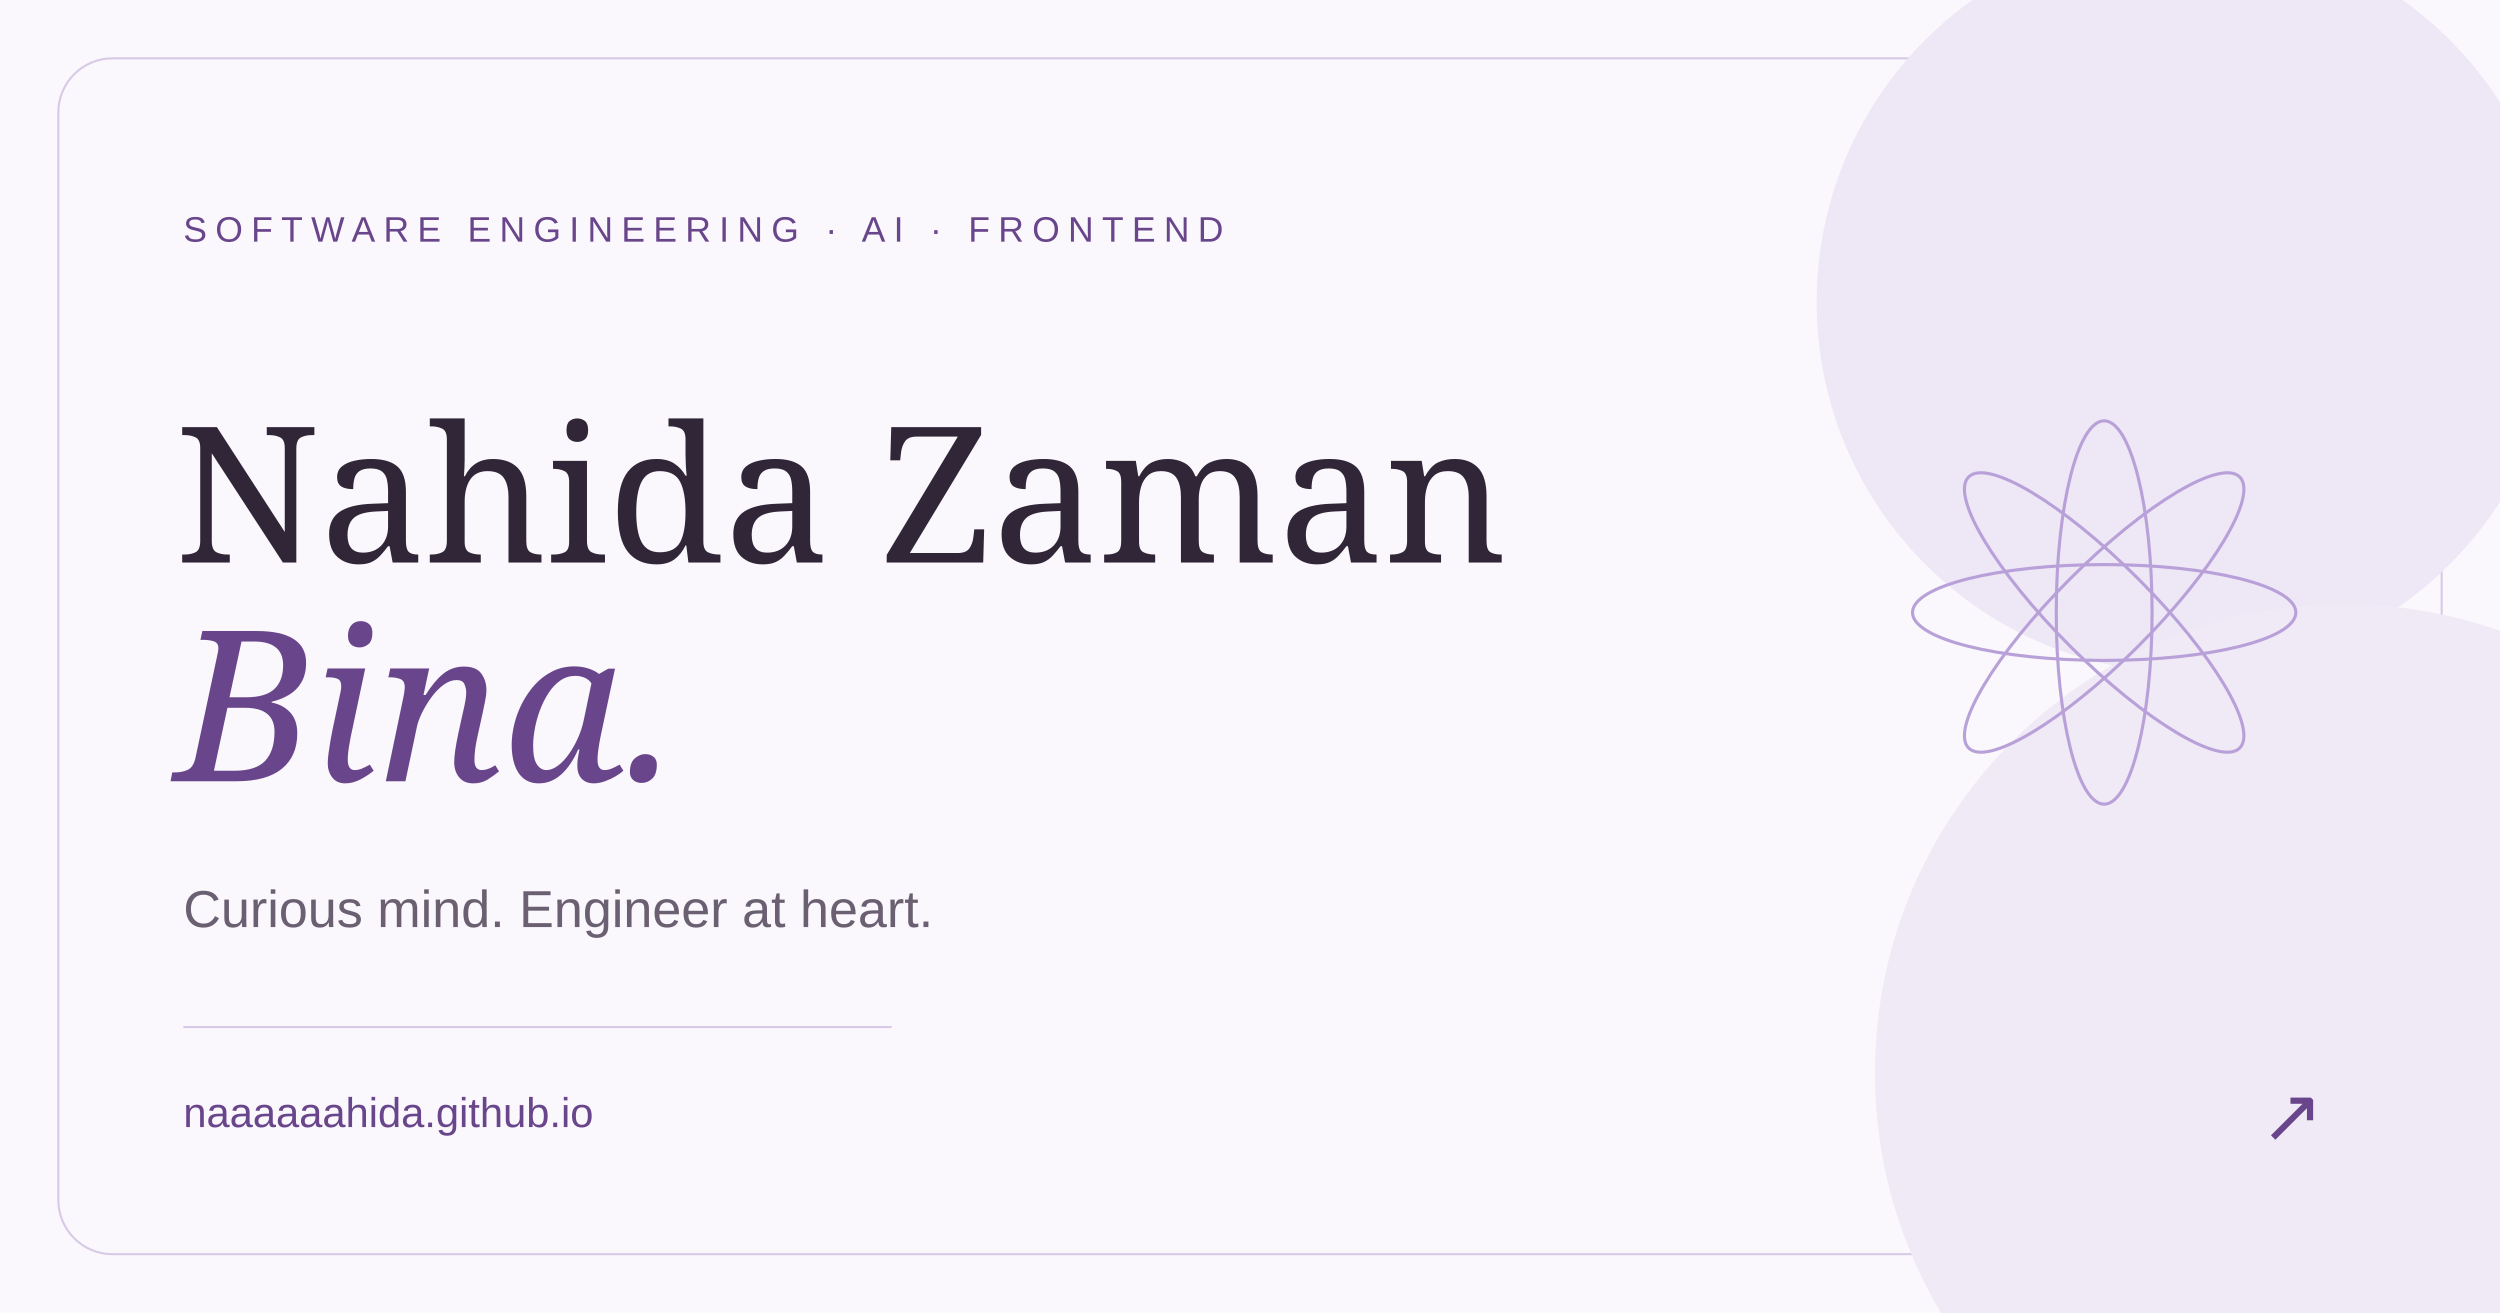
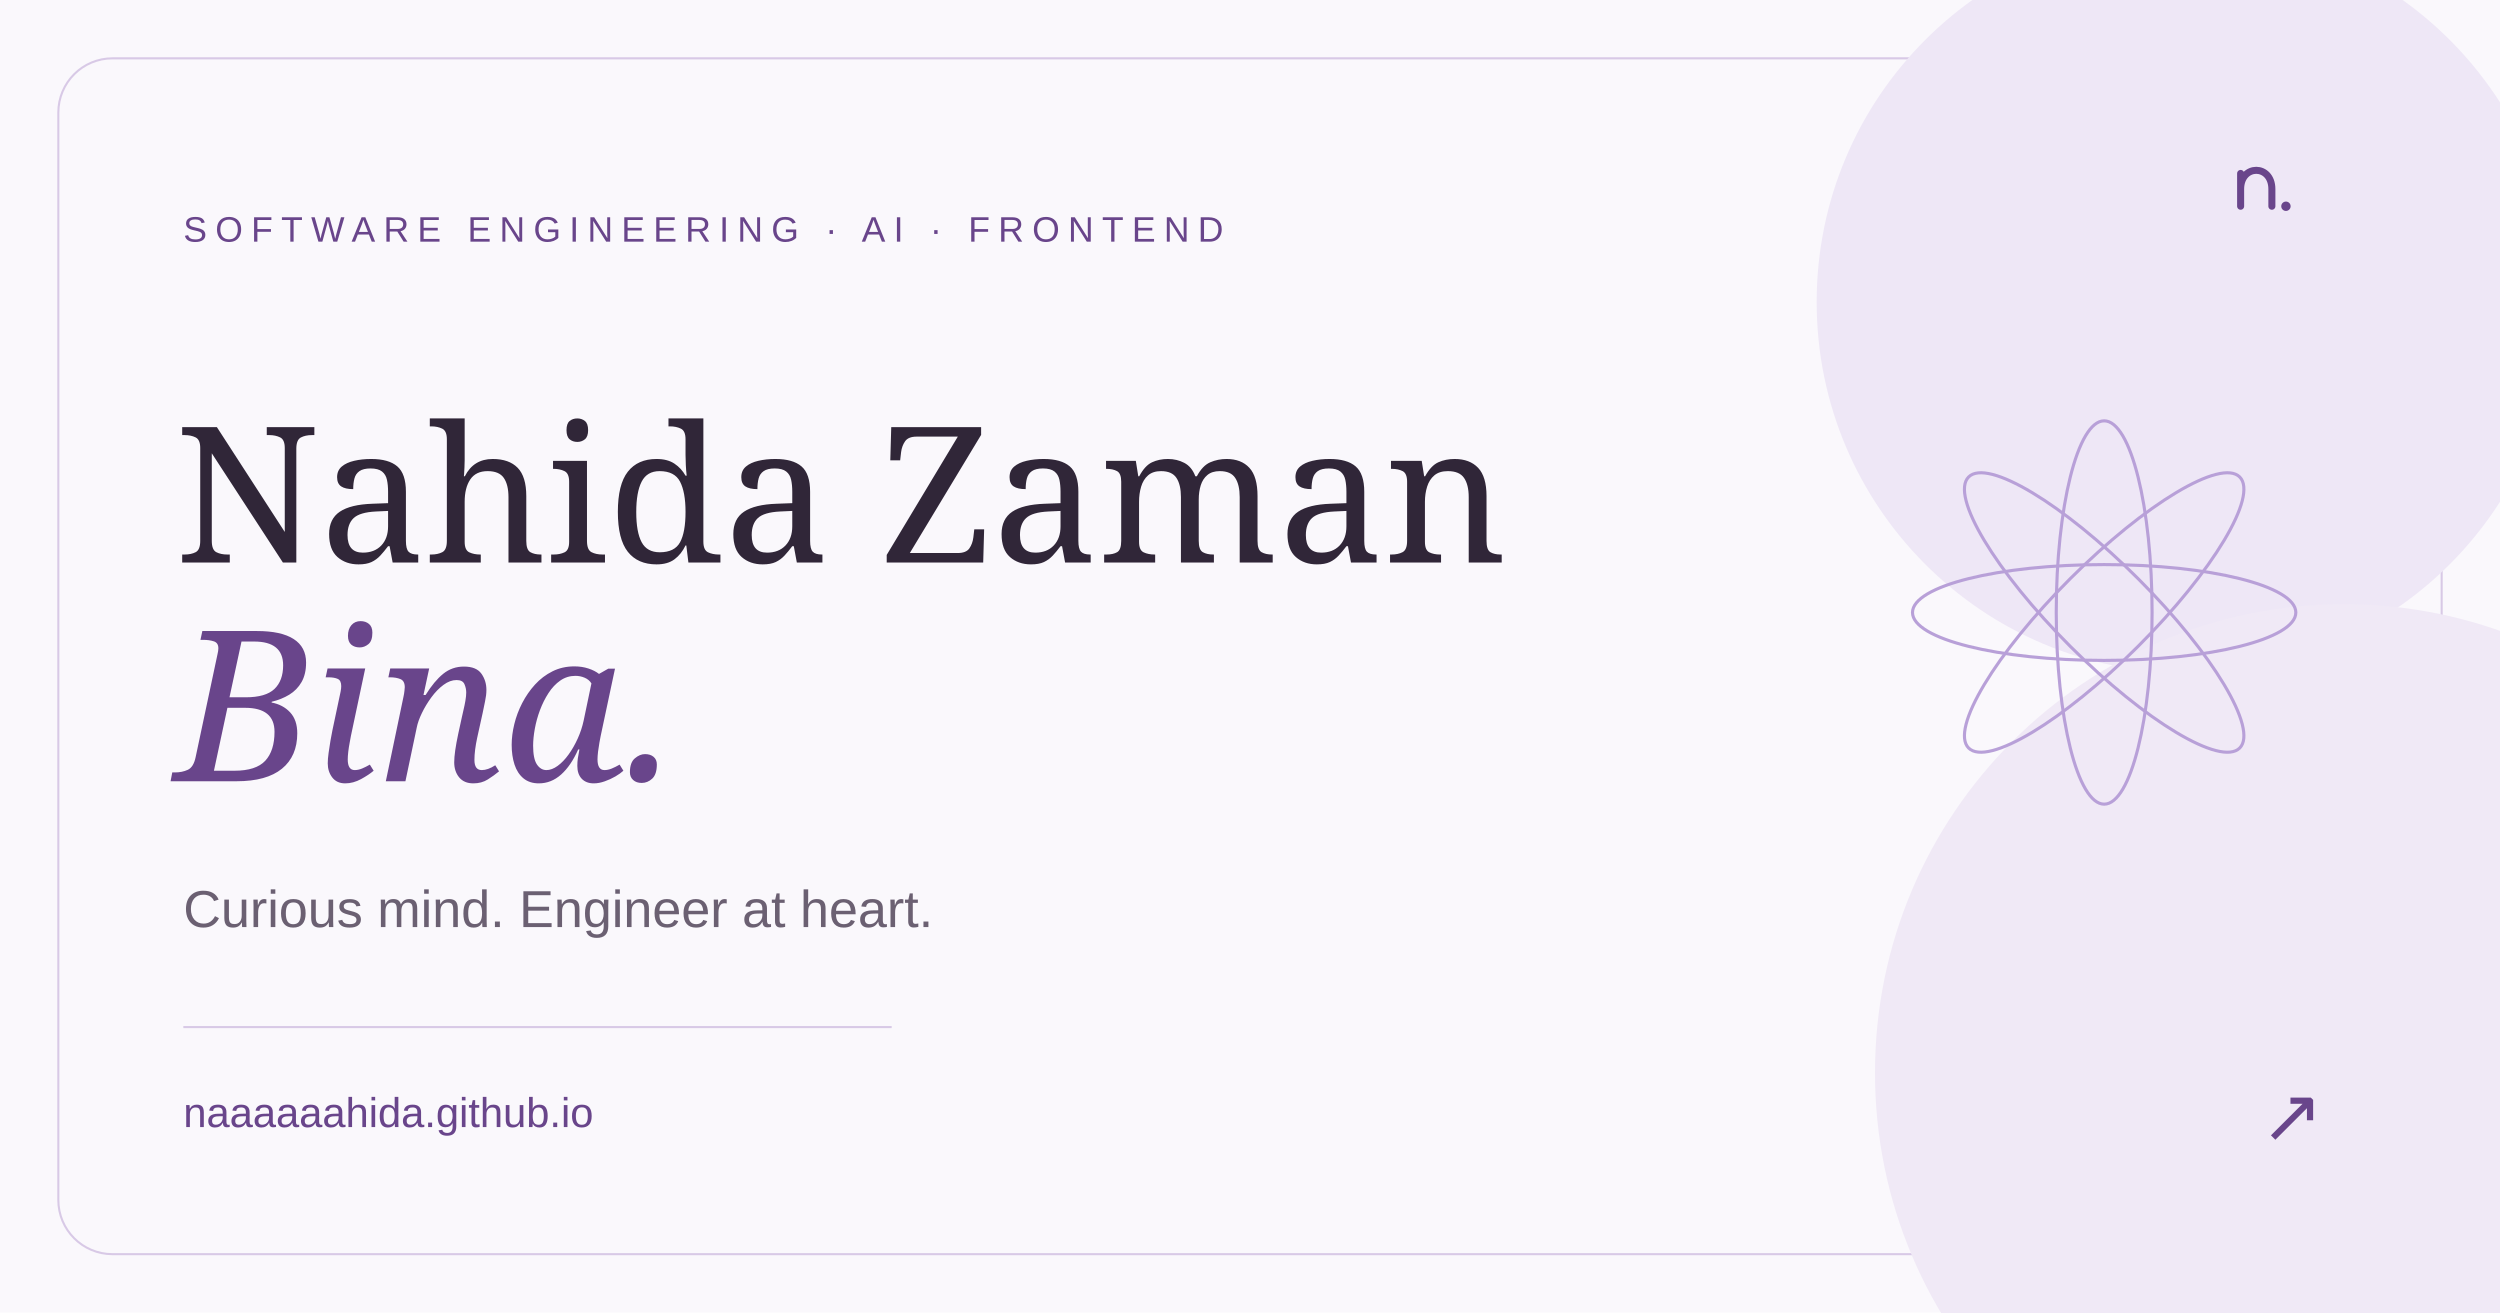
<svg xmlns="http://www.w3.org/2000/svg" width="1200" height="630" viewBox="0 0 1200 630">
  <rect width="1200" height="630" fill="#faf8fc" />
  <rect x="28" y="28" width="1144" height="574" rx="26" fill="none" stroke="#d8c9e6" />
  <circle cx="1050" cy="145" r="178" fill="#eee7f6" />
  <circle cx="1125" cy="515" r="225" fill="#f0e9f6" />
  <g fill="none" stroke="#b8a0d8" stroke-width="1.5" transform="translate(1010 294)">
    <ellipse rx="23" ry="92" />
    <ellipse rx="23" ry="92" transform="rotate(45)" />
    <ellipse rx="23" ry="92" transform="rotate(90)" />
    <ellipse rx="23" ry="92" transform="rotate(135)" />
  </g>
  <text x="88" y="116" fill="#69458b" font-family="Arial,sans-serif" font-size="17" letter-spacing="4">SOFTWARE ENGINEERING · AI · FRONTEND</text>
  <text x="84" y="270" fill="#302638" font-family="Georgia,serif" font-size="91">Nahida Zaman</text>
  <text x="84" y="375" fill="#69458b" font-family="Georgia,serif" font-size="101" font-style="italic">Bina.</text>
  <text x="88" y="445" fill="#6b6072" font-family="Arial,sans-serif" font-size="25">Curious mind. Engineer at heart.</text>
  <path d="M88 493h340" stroke="#d8c9e6" />
  <text x="88" y="541" fill="#69458b" font-family="Arial,sans-serif" font-size="20">naaaaaahida.github.io</text>
  <text x="1085" y="548" fill="#69458b" font-family="Arial,sans-serif" font-size="36">↗</text>
+   <g transform="translate(1062 66) scale(.75)">
+     <path d="M18 44V23m0 10c0-8 5-12 10-12s10 4 10 12v11" fill="none" stroke="#69458b" stroke-width="4.5" stroke-linecap="round" />
+     <circle cx="47" cy="44" r="3" fill="#69458b" />
+   </g>
</svg>
